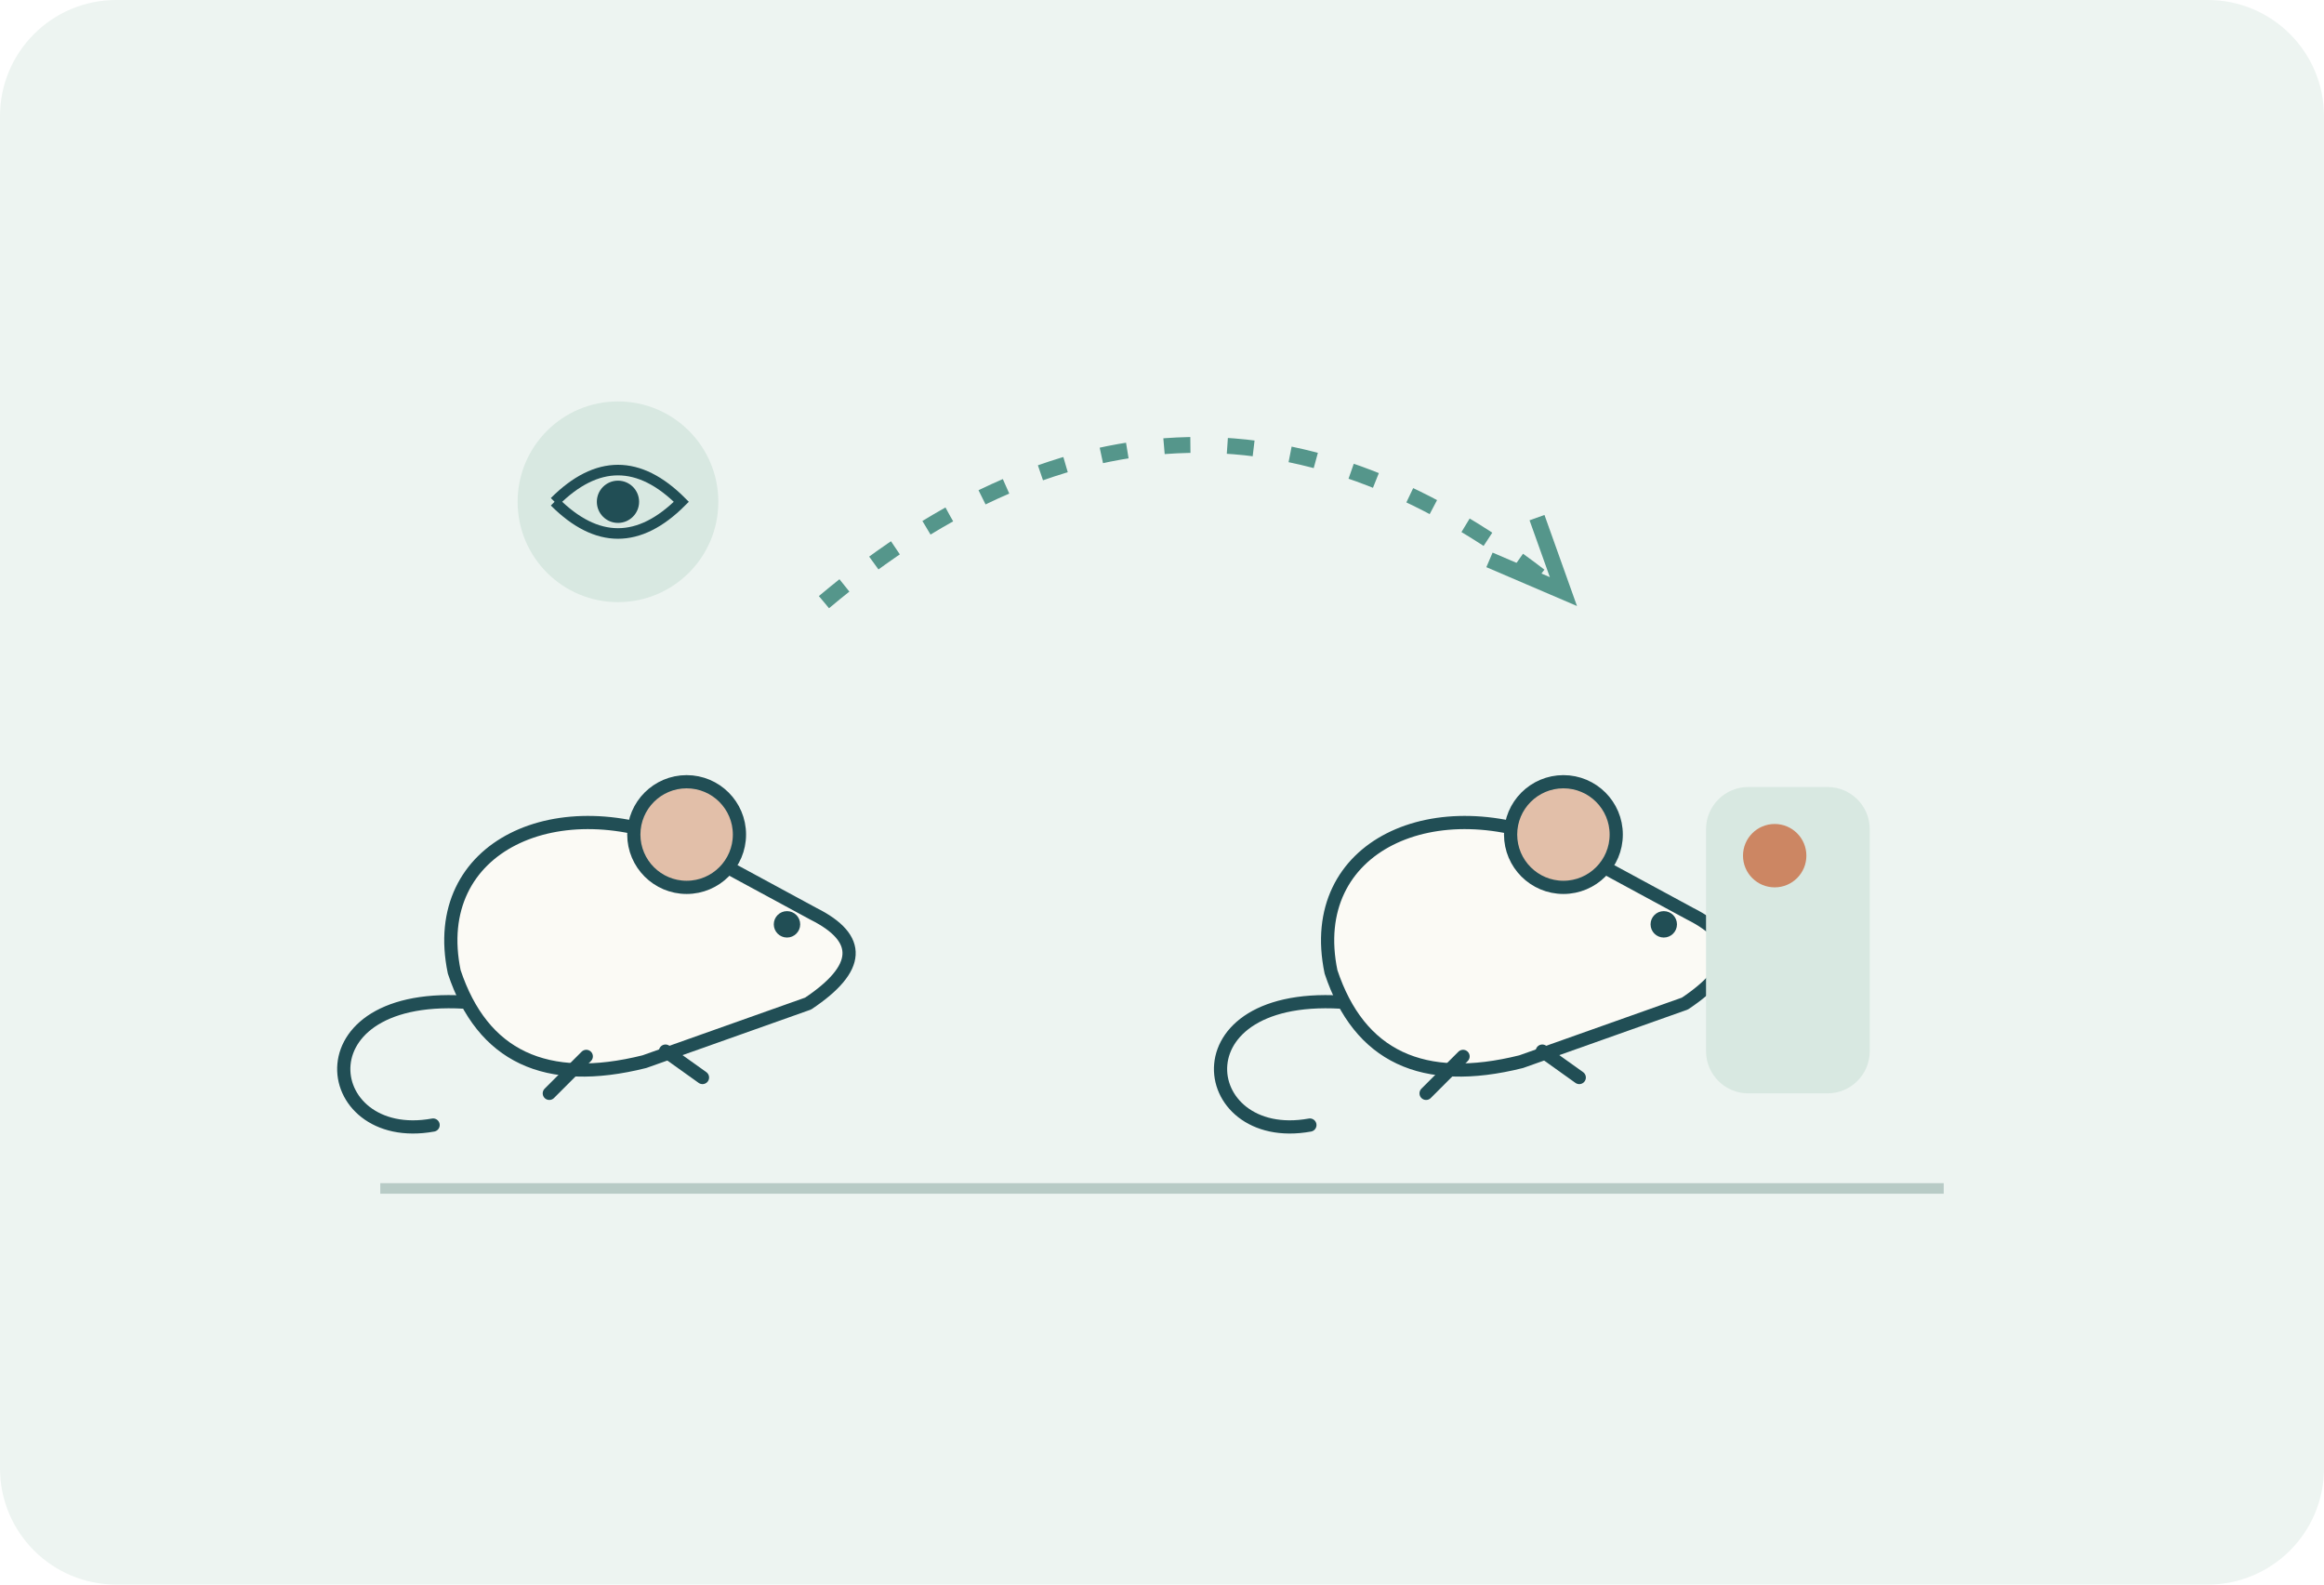
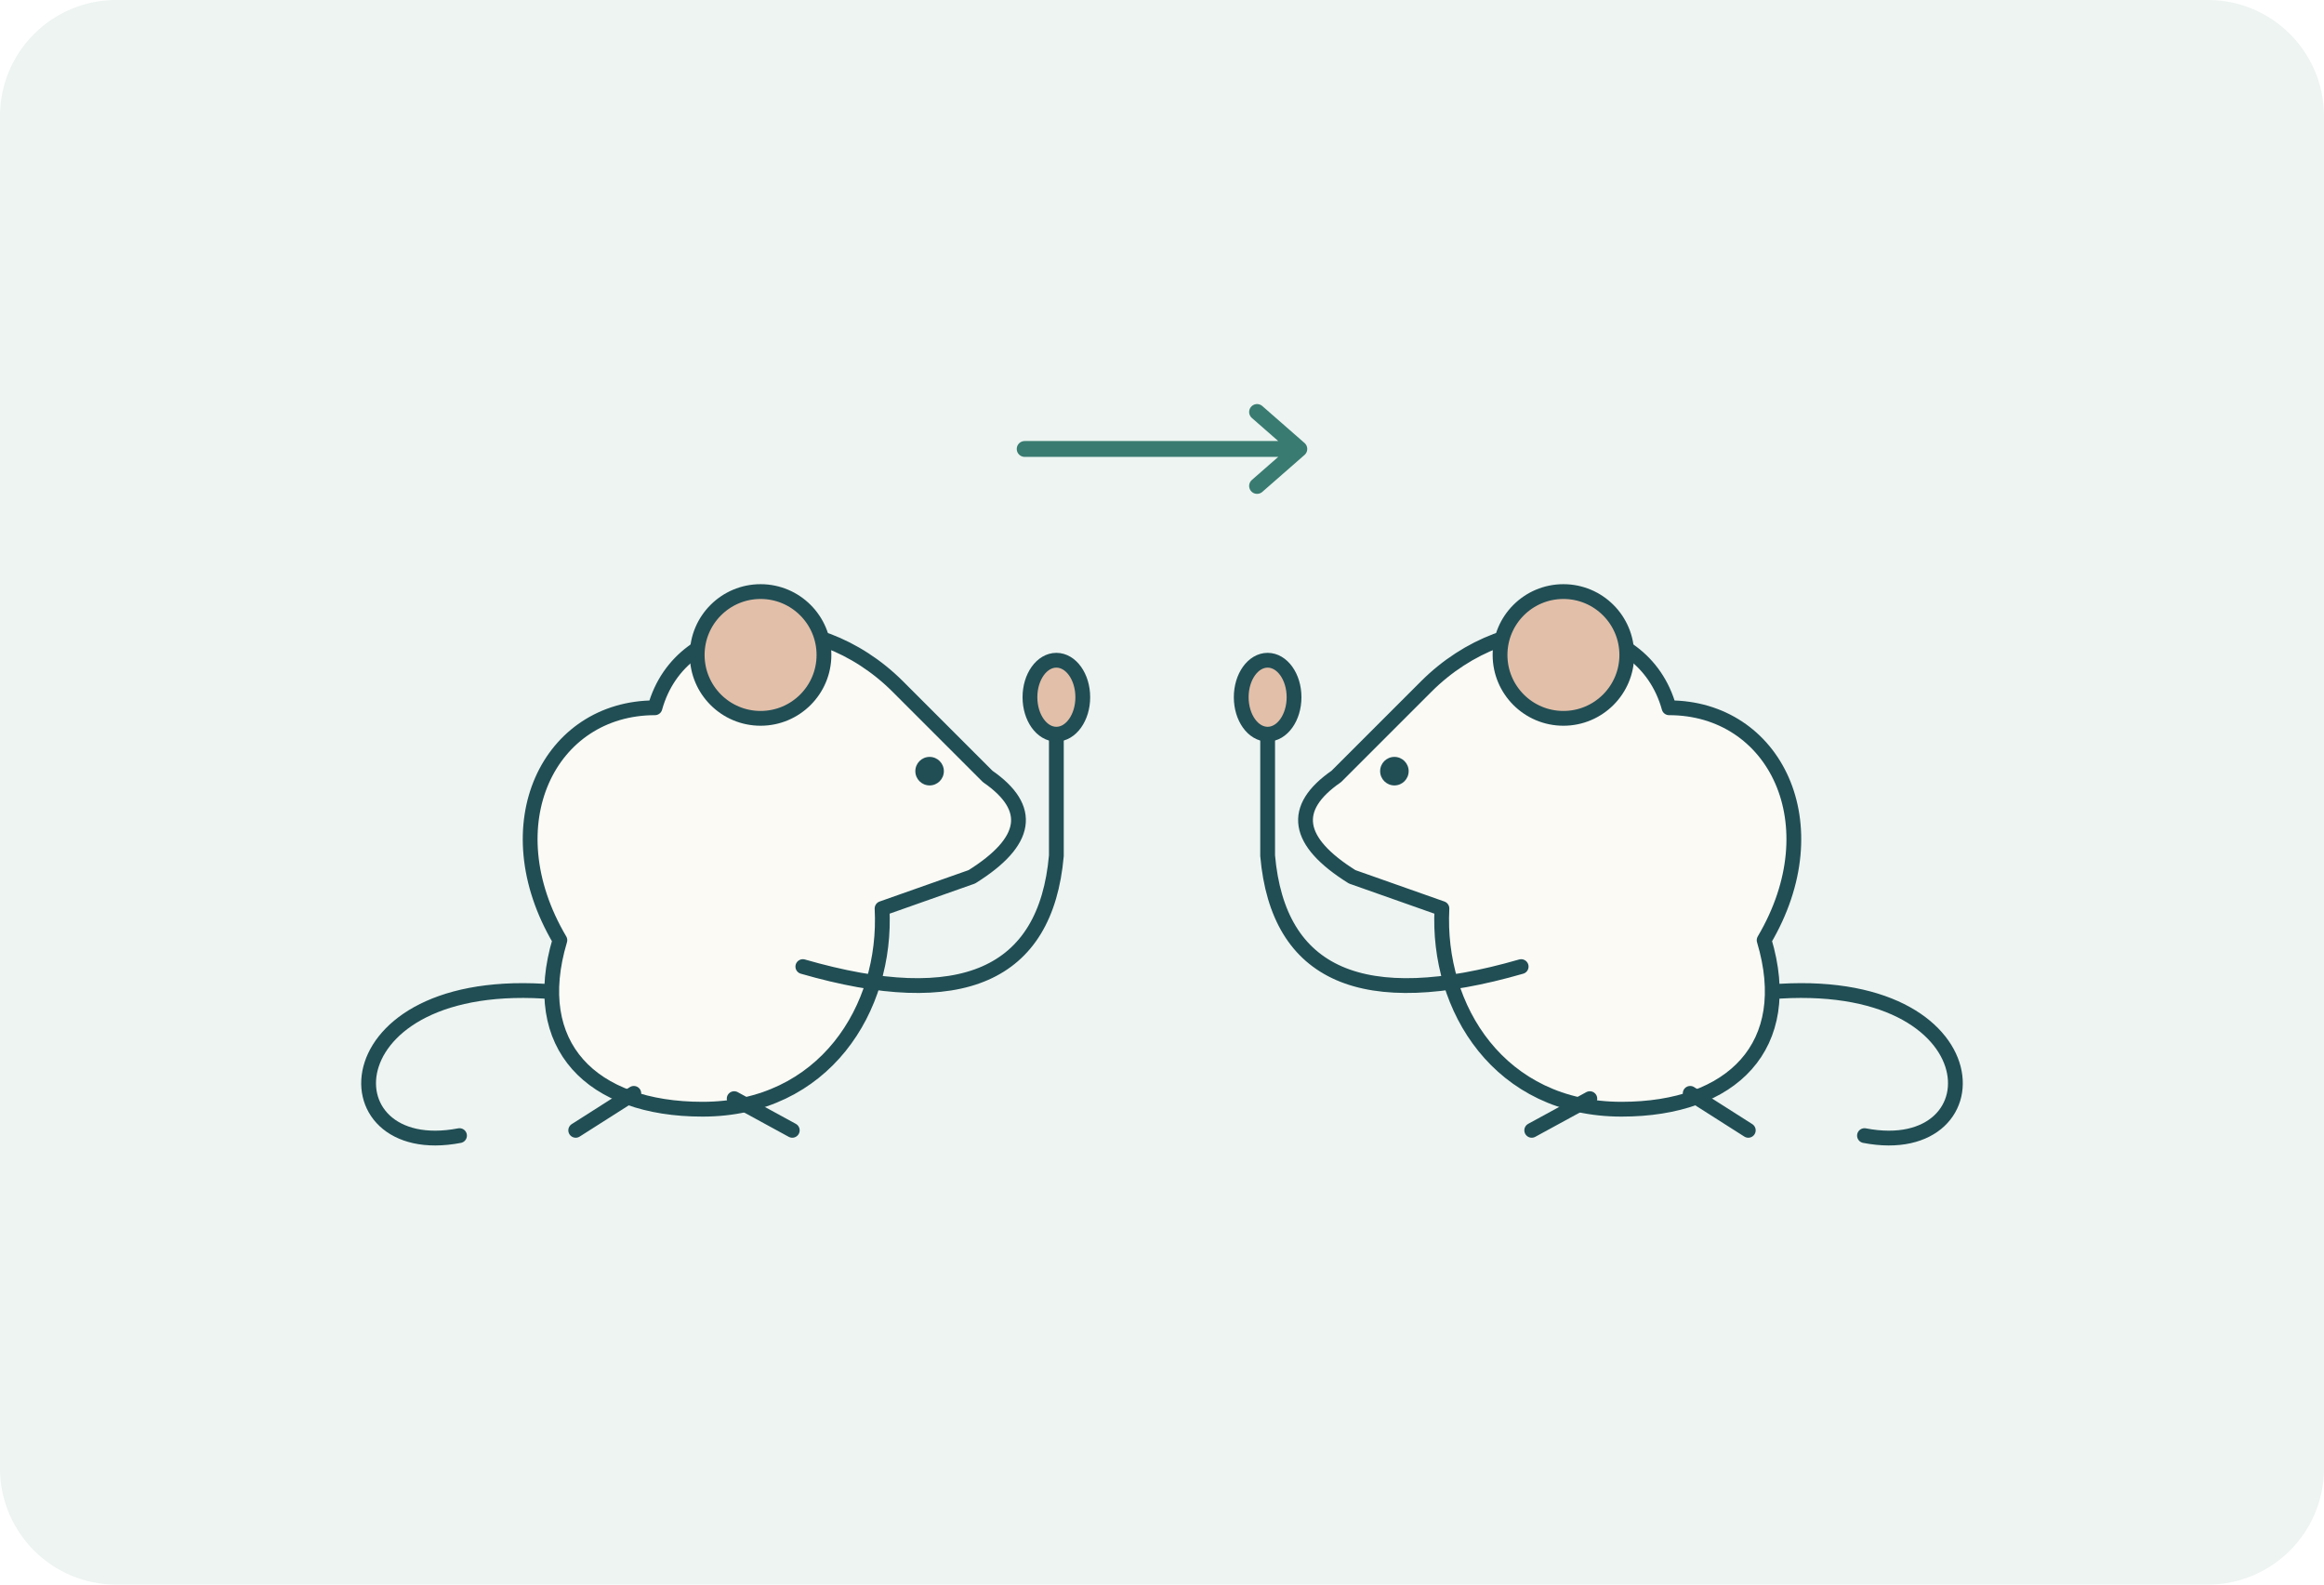
- <svg xmlns="http://www.w3.org/2000/svg" viewBox="0 0 440 300" role="img" aria-label="An observer rodent learning from another rodent's action">
+ <svg xmlns="http://www.w3.org/2000/svg" xmlns:xlink="http://www.w3.org/1999/xlink" viewBox="0 0 440 300" role="img" aria-label="One mouse demonstrating a raised-paw gesture while another observes and imitates">
  <rect width="440" height="300" rx="22" fill="#edf4f1" />
-   <path d="M72 225H368" stroke="#b8cbc6" stroke-width="2" />
-   <g transform="translate(125 178)">
-     <g stroke="#214e55" stroke-width="2.5" stroke-linecap="round" stroke-linejoin="round">
-       <path d="M-34 12 C-69 8-65 39-43 35" fill="none" />
-       <path d="M-39 6 C-44-18-19-29 5-18 L29-5 Q43 2 28 12 L-3 23 Q-31 30-39 6Z" fill="#fbfaf5" />
-       <circle cx="5" cy="-20" r="10" fill="#e2bfa9" />
-       <circle cx="24" cy="-3" r="2.5" fill="#214e55" stroke="none" />
-       <path d="M-14 22l-7 7m22-8 7 5" fill="none" />
+   <defs>
+     <g id="mouse" stroke="#214e55" stroke-width="2.8" stroke-linecap="round" stroke-linejoin="round">
+       <path d="M-32 35C-77 30-78 67-52 62" fill="none" />
+       <path d="M-33 25C-46 3-35-19-15-19C-10-37 15-39 31-23L48-6Q61 3 45 13L28 19C29 38 17 57-6 57C-27 57-39 45-33 25Z" fill="#fbfaf5" />
+       <circle cx="5" cy="-29" r="12" fill="#e2bfa9" />
+       <circle cx="37" cy="-7" r="2.7" fill="#214e55" stroke="none" />
+       <path d="M-19 54l-11 7m30-6 11 6" fill="none" />
+       <path d="M13 30Q58 43 61 9L61-17" fill="none" />
+       <ellipse cx="61" cy="-21" rx="5" ry="7" fill="#e2bfa9" />
    </g>
-   </g>
-   <g transform="translate(291 178)">
-     <g stroke="#214e55" stroke-width="2.5" stroke-linecap="round" stroke-linejoin="round">
-       <path d="M-34 12 C-69 8-65 39-43 35" fill="none" />
-       <path d="M-39 6 C-44-18-19-29 5-18 L29-5 Q43 2 28 12 L-3 23 Q-31 30-39 6Z" fill="#fbfaf5" />
-       <circle cx="5" cy="-20" r="10" fill="#e2bfa9" />
-       <circle cx="24" cy="-3" r="2.5" fill="#214e55" stroke="none" />
-       <path d="M-14 22l-7 7m22-8 7 5" fill="none" />
-     </g>
-   </g>
-   <rect x="323" y="149" width="31" height="58" rx="8" fill="#d8e8e1" />
-   <circle cx="336" cy="162" r="6" fill="#cc8663" />
-   <path d="M156 114Q225 56 294 111" stroke="#55968b" stroke-width="3" stroke-dasharray="5 7" fill="none" />
-   <path d="m282 106 14 6-5-14" stroke="#55968b" stroke-width="3" fill="none" />
-   <circle cx="117" cy="95" r="19" fill="#d8e8e1" />
-   <path d="M105 95q12-12 24 0-12 12-24 0" fill="none" stroke="#214e55" stroke-width="2" />
-   <circle cx="117" cy="95" r="4" fill="#214e55" />
+   </defs>
+   <use xlink:href="#mouse" transform="translate(139 153)" />
+   <use xlink:href="#mouse" transform="translate(301 153) scale(-1 1)" />
+   <path d="M194 85h52m-8-7 8 7-8 7" stroke="#397b71" stroke-width="3" fill="none" stroke-linecap="round" stroke-linejoin="round" />
</svg>
